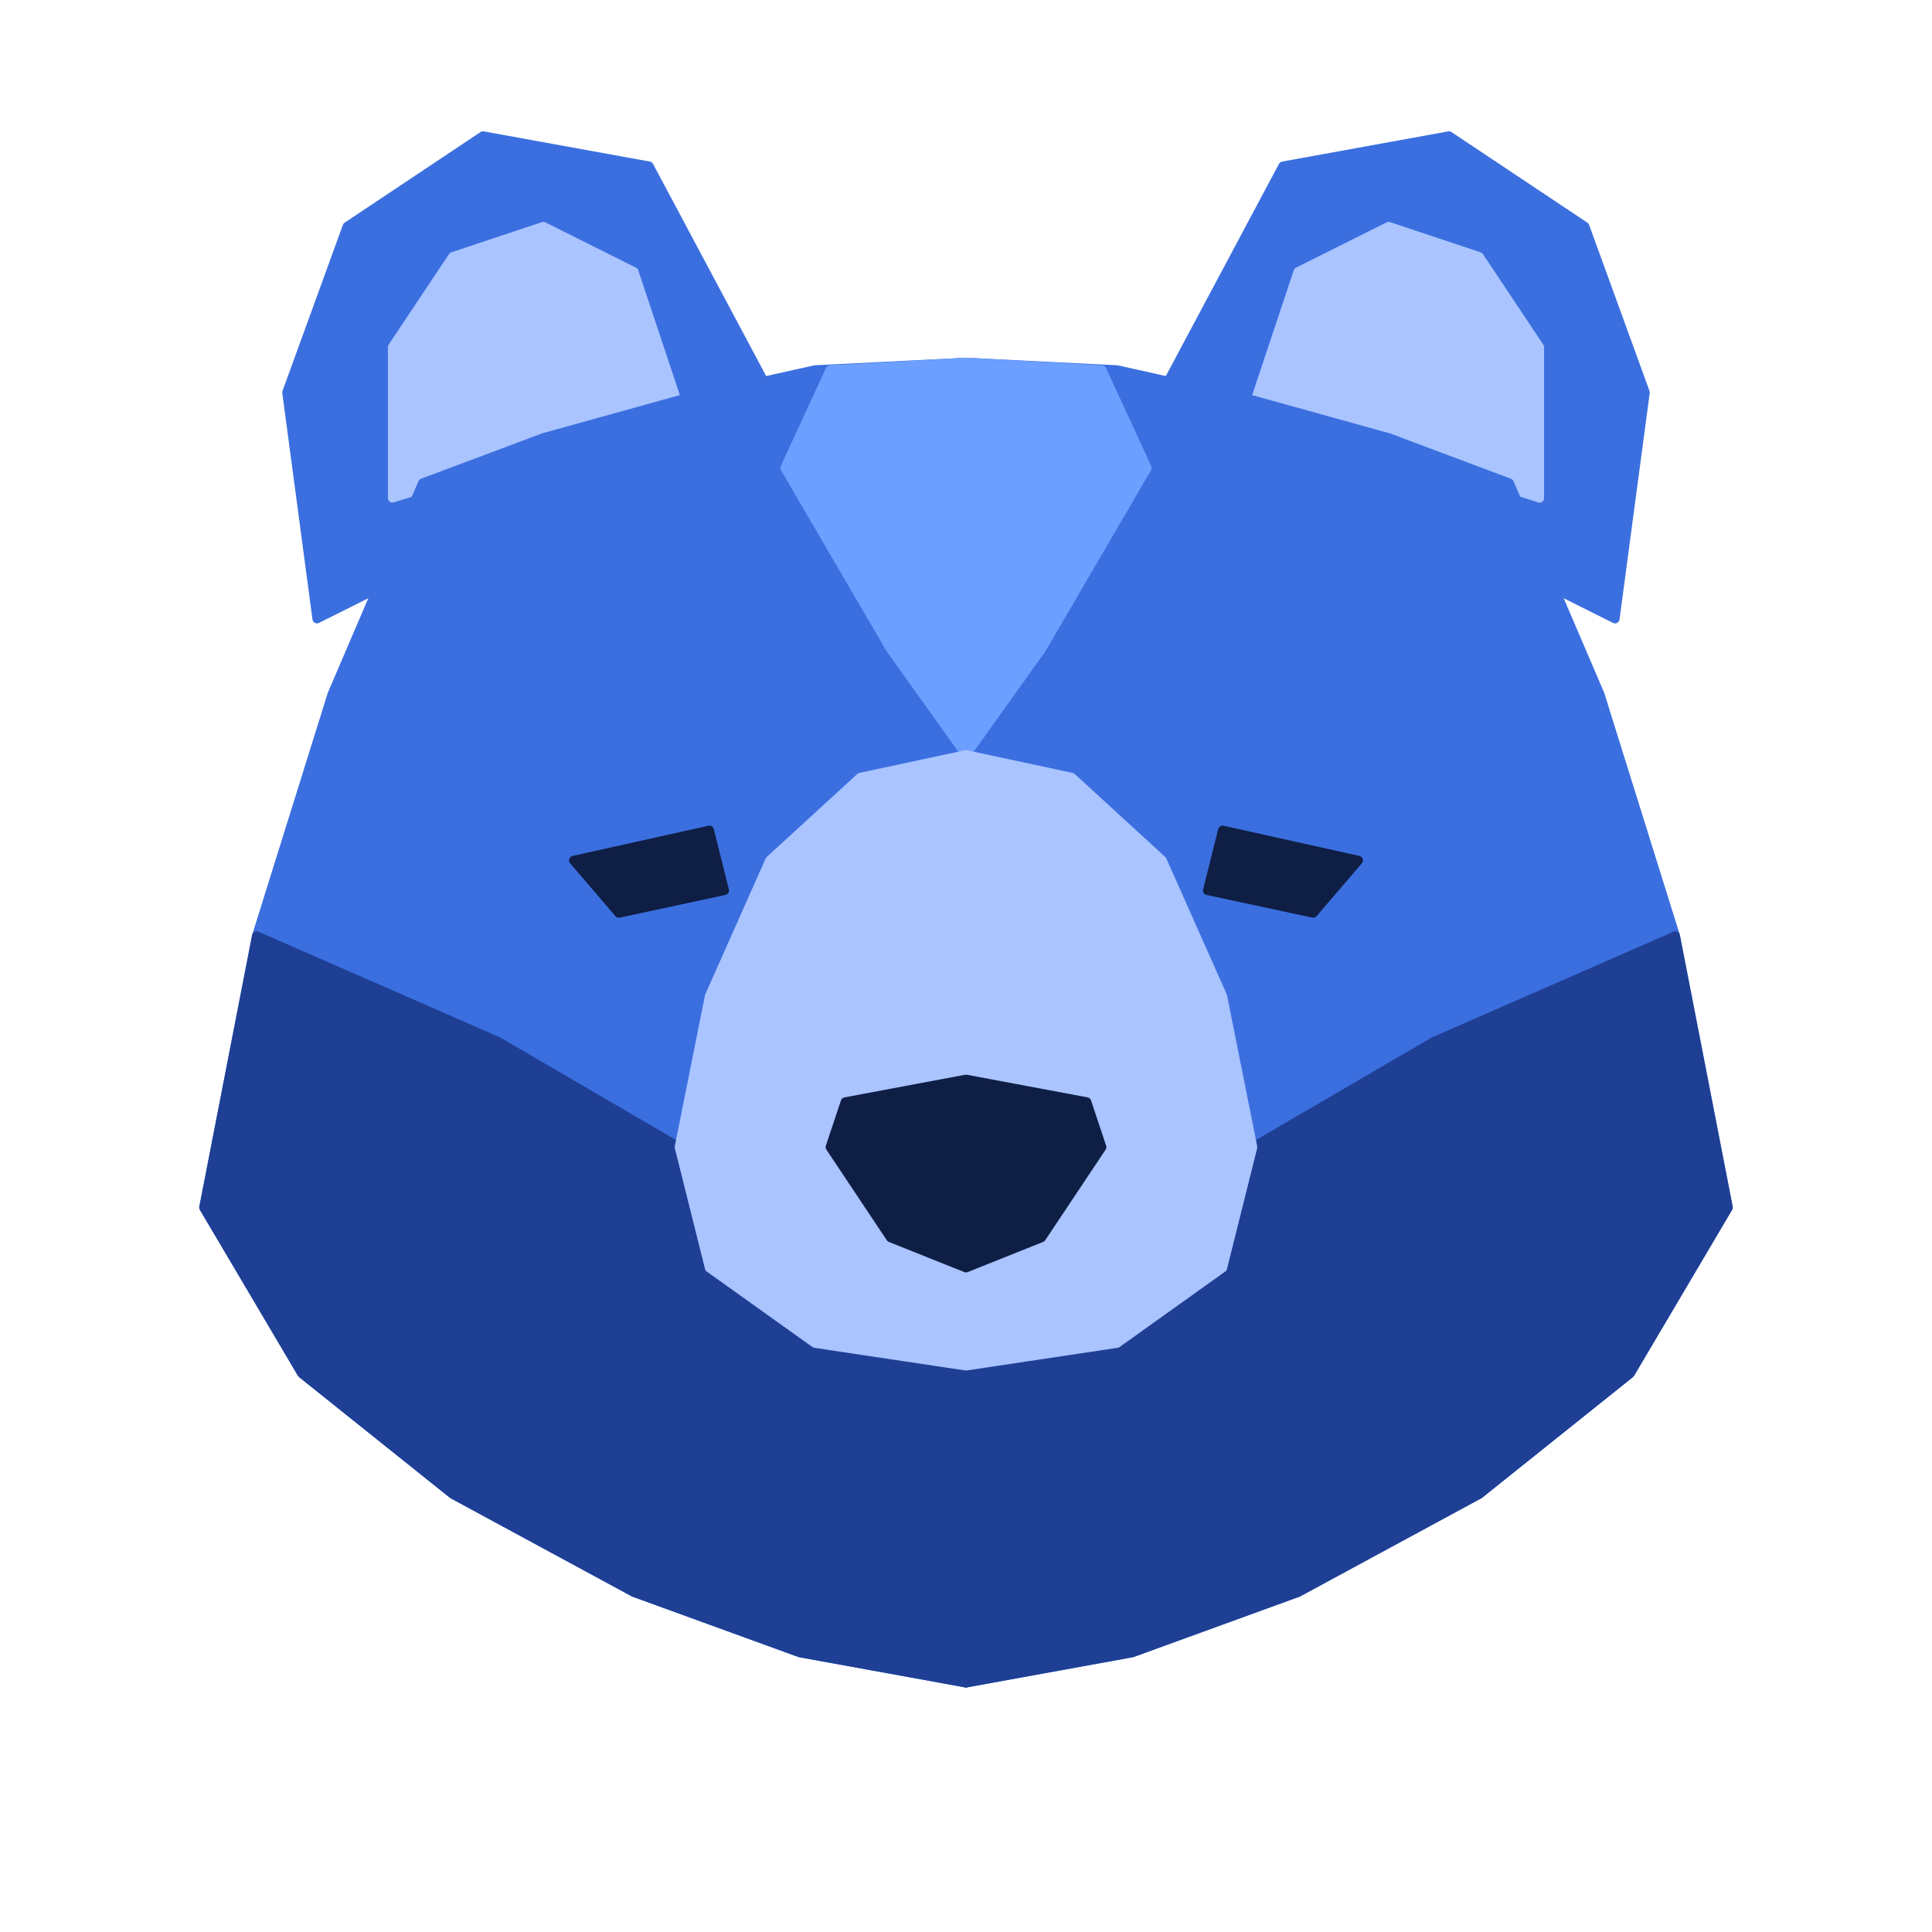
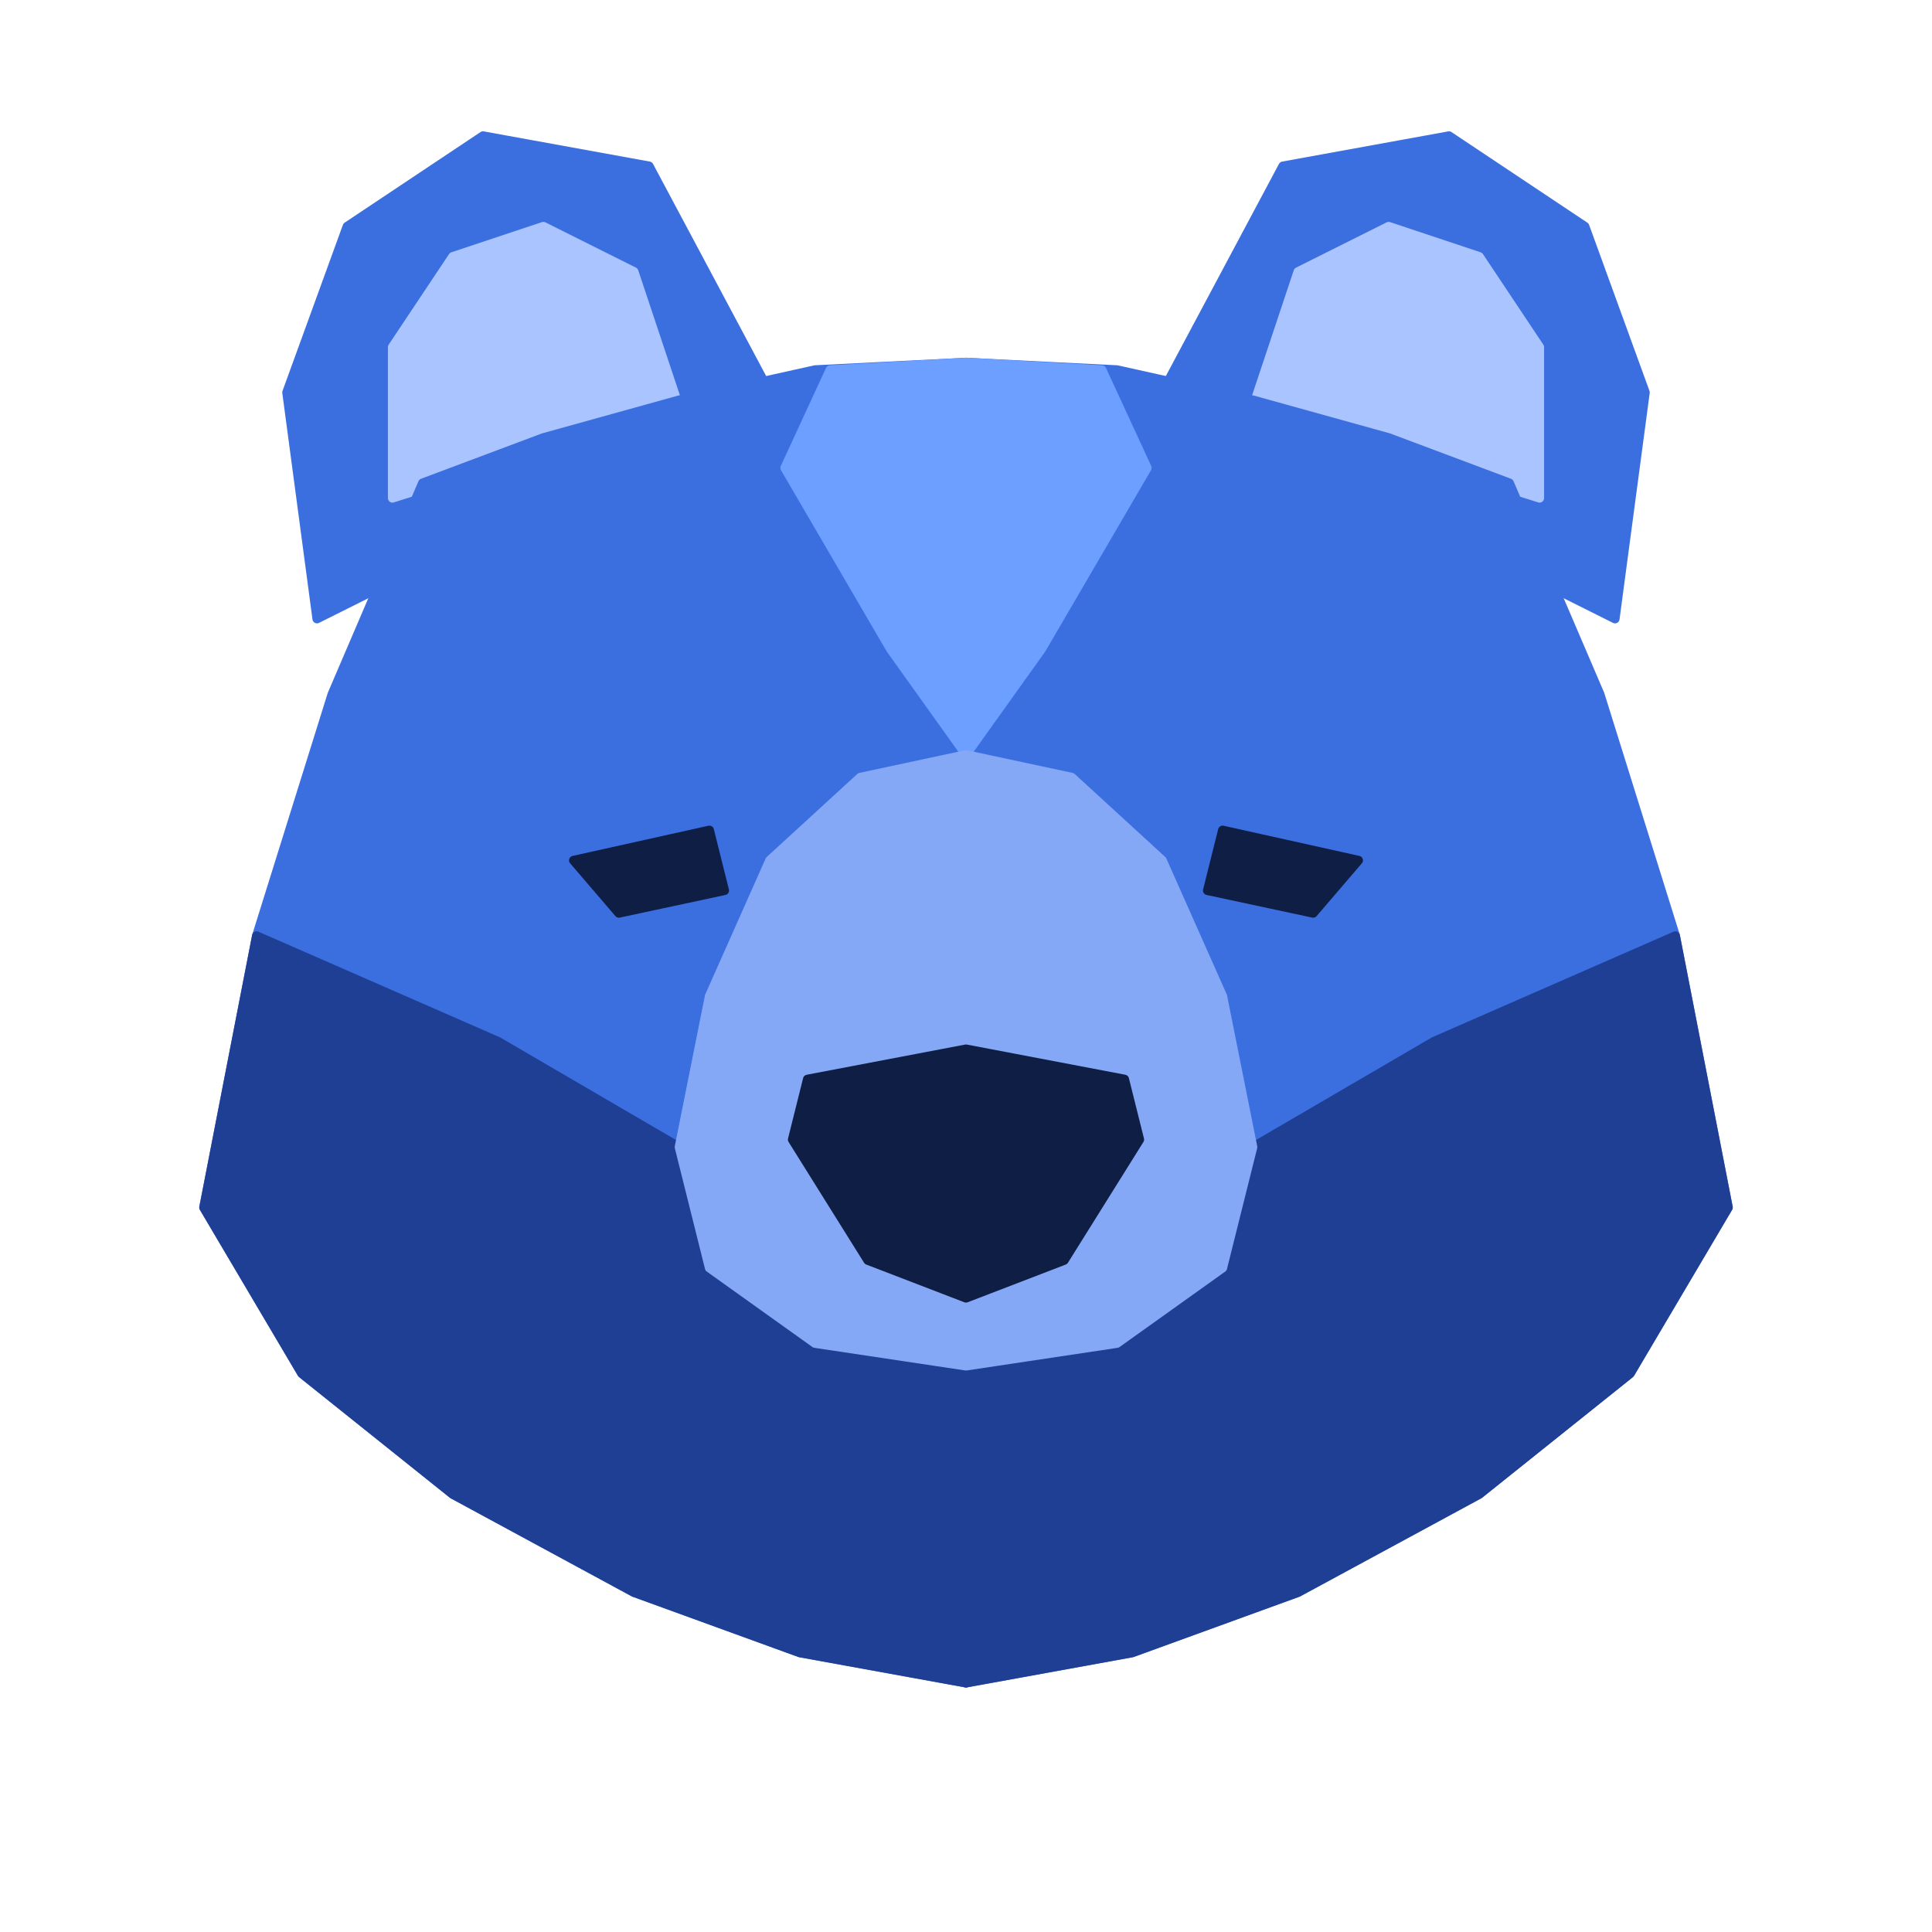
<svg xmlns="http://www.w3.org/2000/svg" viewBox="0 0 256 256" width="256" height="256">
  <polygon fill="#3b6fe0" stroke="#3b6fe0" stroke-width="1.2" stroke-linejoin="round" points="42,82 38,52 46,30 64,18 86,22 102,52" />
  <polygon fill="#3b6fe0" stroke="#3b6fe0" stroke-width="1.2" stroke-linejoin="round" points="154,52 170,22 192,18 210,30 218,52 214,82" />
  <polygon fill="#a9c4ff" stroke="#a9c4ff" stroke-width="1.2" stroke-linejoin="round" points="52,66 52,46 60,34 72,30 84,36 90,54" />
  <polygon fill="#a9c4ff" stroke="#a9c4ff" stroke-width="1.2" stroke-linejoin="round" points="166,54 172,36 184,30 196,34 204,46 204,66" />
  <polygon fill="#3b6fe0" stroke="#3b6fe0" stroke-width="1.2" stroke-linejoin="round" points="128,48 108,49 90,53 72,58 56,64 44,92 34,124 27,160 40,182 60,198 84,211 106,219 128,223 150,219 172,211 196,198 216,182 229,160 222,124 212,92 200,64 184,58 166,53 148,49" />
  <polygon fill="#1f3f94" stroke="#1f3f94" stroke-width="1.2" stroke-linejoin="round" points="34,124 27,160 40,182 60,198 84,211 106,219 128,223 128,181 108,178 94,168 90,152 66,138" />
  <polygon fill="#1f3f94" stroke="#1f3f94" stroke-width="1.2" stroke-linejoin="round" points="190,138 166,152 162,168 148,178 128,181 128,223 150,219 172,211 196,198 216,182 229,160 222,124" />
  <polygon fill="#6c9fff" stroke="#6c9fff" stroke-width="1.2" stroke-linejoin="round" points="128,48 110,49 104,62 118,86 128,100 138,86 152,62 146,49" />
-   <polygon fill="#a9c4ff" stroke="#a9c4ff" stroke-width="1.2" stroke-linejoin="round" points="128,100 114,103 102,114 94,132 90,152 94,168 108,178 128,181 148,178 162,168 166,152 162,132 154,114 142,103" />
+   <polygon fill="#84a8f5" stroke="#84a8f5" stroke-width="1.2" stroke-linejoin="round" points="128,100 114,103 102,114 94,132 90,152 94,168 108,178 128,181 148,178 162,168 166,152 162,132 154,114 142,103" />
  <polygon fill="#0f1e45" stroke="#0f1e45" stroke-width="1.2" stroke-linejoin="round" points="76,114 94,110 96,118 82,121" />
  <polygon fill="#0f1e45" stroke="#0f1e45" stroke-width="1.2" stroke-linejoin="round" points="174,121 160,118 162,110 180,114" />
-   <polygon fill="#0f1e45" stroke="#0f1e45" stroke-width="1.2" stroke-linejoin="round" points="112,146 128,143 144,146 146,152 138,164 128,168 118,164 110,152" />
+   <polygon fill="#0f1e45" stroke="#0f1e45" stroke-width="1.2" stroke-linejoin="round" points="107,143 128,139 149,143 151,151 141,167 128,172 115,167 105,151" />
</svg>
